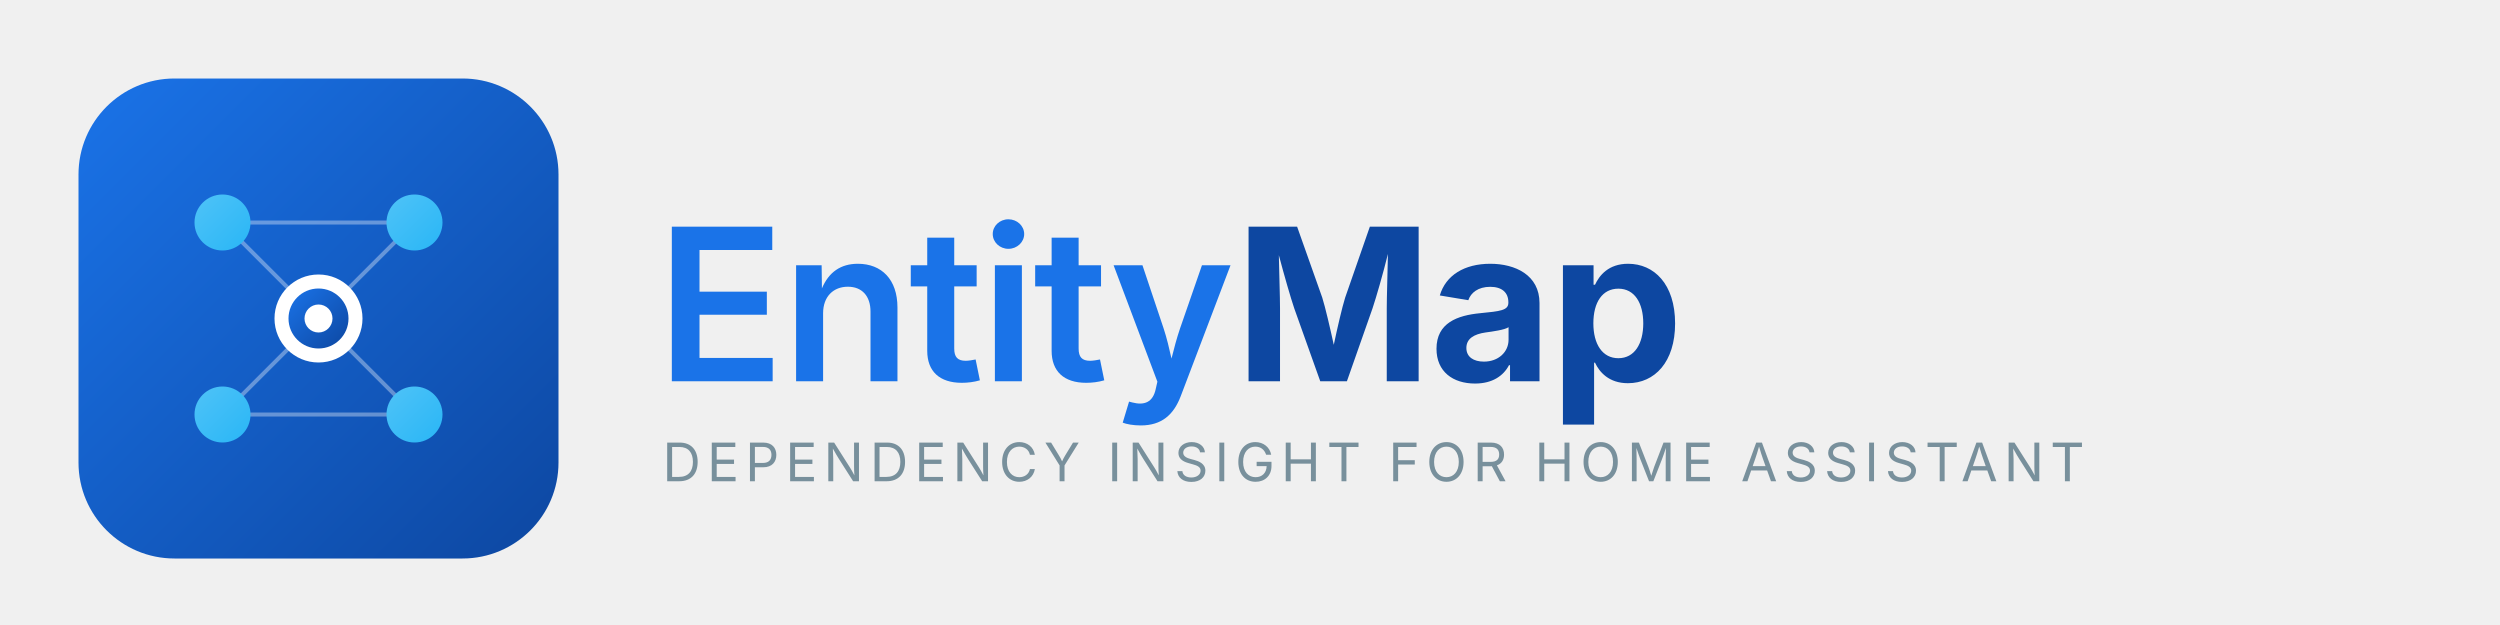
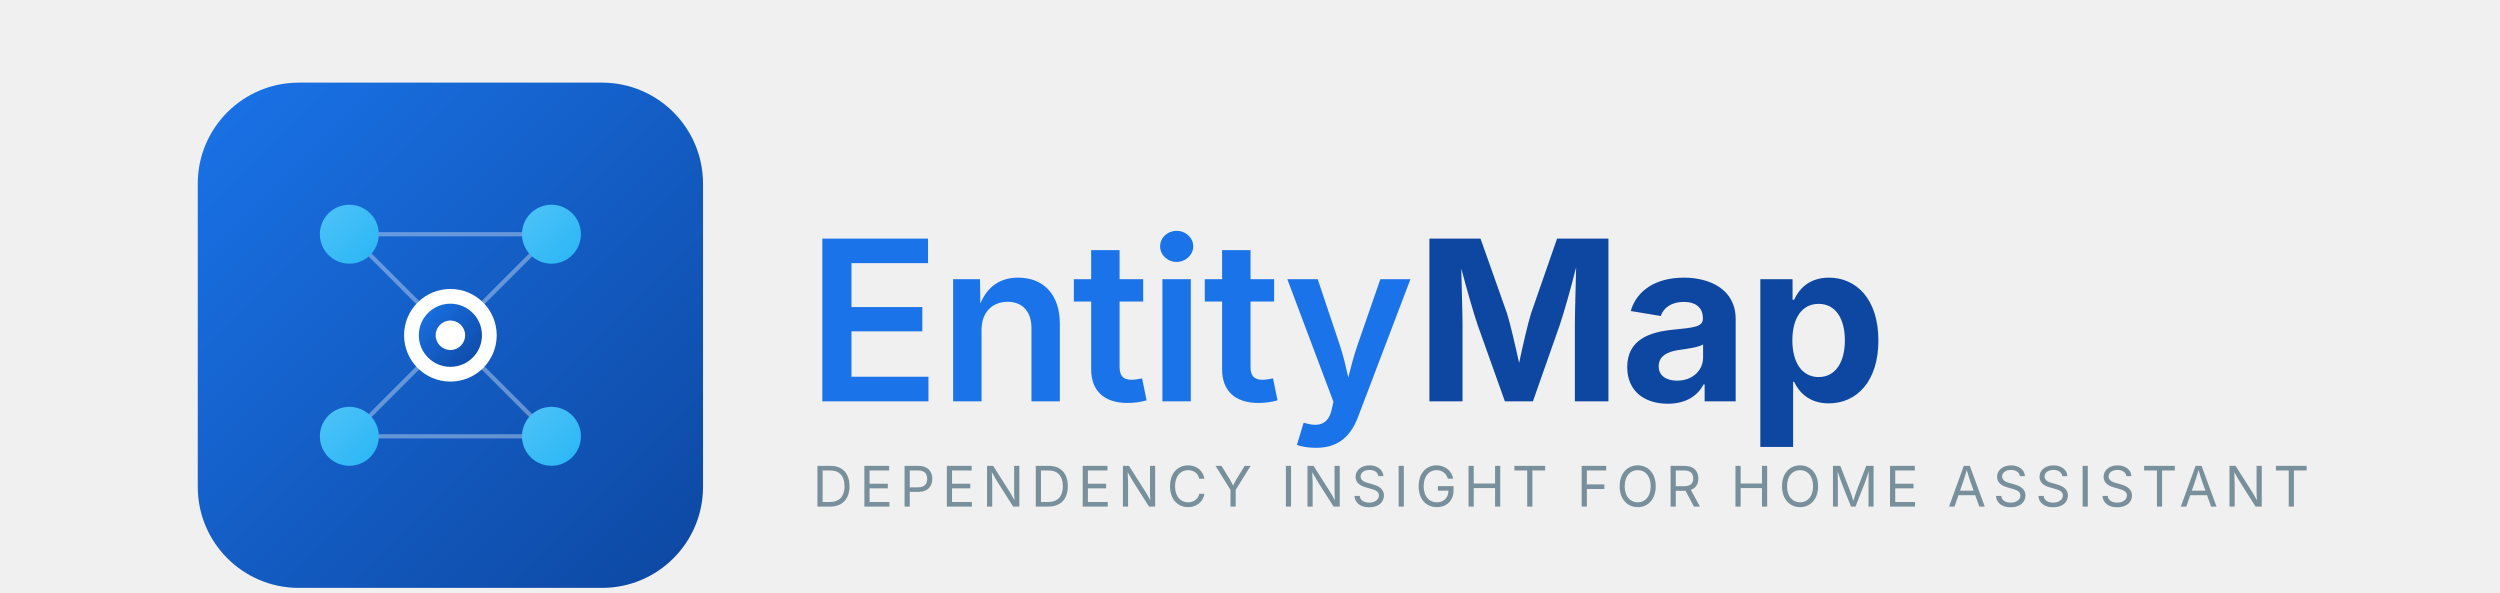
- <svg xmlns="http://www.w3.org/2000/svg" viewBox="0 0 800 200" fill="none">
+ <svg xmlns="http://www.w3.org/2000/svg" viewBox="0 0 760 180" fill="none">
  <defs>
    <linearGradient id="bg-grad" x1="0%" y1="0%" x2="100%" y2="100%">
      <stop offset="0%" style="stop-color:#1A73E8;stop-opacity:1" />
      <stop offset="100%" style="stop-color:#0D47A1;stop-opacity:1" />
    </linearGradient>
    <linearGradient id="accent-grad" x1="0%" y1="0%" x2="100%" y2="100%">
      <stop offset="0%" style="stop-color:#4FC3F7;stop-opacity:1" />
      <stop offset="100%" style="stop-color:#29B6F6;stop-opacity:1" />
    </linearGradient>
  </defs>
-   <g transform="translate(20, 20) scale(0.32)">
-     <rect x="16" y="16" width="480" height="480" rx="96" fill="url(#bg-grad)" />
-     <g stroke="#ffffff" stroke-width="4" stroke-opacity="0.35" stroke-linecap="round">
-       <line x1="256" y1="256" x2="160" y2="160" />
-       <line x1="256" y1="256" x2="352" y2="160" />
-       <line x1="256" y1="256" x2="160" y2="352" />
-       <line x1="256" y1="256" x2="352" y2="352" />
-       <line x1="160" y1="160" x2="352" y2="160" />
-       <line x1="160" y1="352" x2="352" y2="352" />
+   <g transform="translate(35, 0)">
+     <g transform="translate(20, 20) scale(0.32)">
+       <rect x="16" y="16" width="480" height="480" rx="96" fill="url(#bg-grad)" />
+       <g stroke="#ffffff" stroke-width="4" stroke-opacity="0.35" stroke-linecap="round">
+         <line x1="256" y1="256" x2="160" y2="160" />
+         <line x1="256" y1="256" x2="352" y2="160" />
+         <line x1="256" y1="256" x2="160" y2="352" />
+         <line x1="256" y1="256" x2="352" y2="352" />
+         <line x1="160" y1="160" x2="352" y2="160" />
+         <line x1="160" y1="352" x2="352" y2="352" />
+       </g>
+       <circle cx="160" cy="160" r="28" fill="url(#accent-grad)" />
+       <circle cx="352" cy="160" r="28" fill="url(#accent-grad)" />
+       <circle cx="160" cy="352" r="28" fill="url(#accent-grad)" />
+       <circle cx="352" cy="352" r="28" fill="url(#accent-grad)" />
+       <circle cx="256" cy="256" r="44" fill="#ffffff" />
+       <circle cx="256" cy="256" r="30" fill="url(#bg-grad)" />
+       <circle cx="256" cy="256" r="14" fill="#ffffff" />
    </g>
-     <circle cx="160" cy="160" r="28" fill="url(#accent-grad)" />
-     <circle cx="352" cy="160" r="28" fill="url(#accent-grad)" />
-     <circle cx="160" cy="352" r="28" fill="url(#accent-grad)" />
-     <circle cx="352" cy="352" r="28" fill="url(#accent-grad)" />
-     <circle cx="256" cy="256" r="44" fill="#ffffff" />
-     <circle cx="256" cy="256" r="30" fill="url(#bg-grad)" />
-     <circle cx="256" cy="256" r="14" fill="#ffffff" />
-   </g>
-   <text x="210" y="122" font-family="'Inter', 'Segoe UI', 'Roboto', sans-serif" font-size="68" font-weight="600" fill="#1A73E8" letter-spacing="-1">
+     <text x="210" y="122" font-family="'Inter', 'Segoe UI', 'Roboto', sans-serif" font-size="68" font-weight="600" fill="#1A73E8" letter-spacing="-1">
    Entity<tspan fill="#0D47A1" font-weight="700">Map</tspan>
-   </text>
-   <text x="212" y="154" font-family="'Inter', 'Segoe UI', 'Roboto', sans-serif" font-size="17" font-weight="400" fill="#78909C" letter-spacing="2">
+     </text>
+     <text x="212" y="154" font-family="'Inter', 'Segoe UI', 'Roboto', sans-serif" font-size="17" font-weight="400" fill="#78909C" letter-spacing="2">
    DEPENDENCY INSIGHT FOR HOME ASSISTANT
  </text>
+   </g>
</svg>
